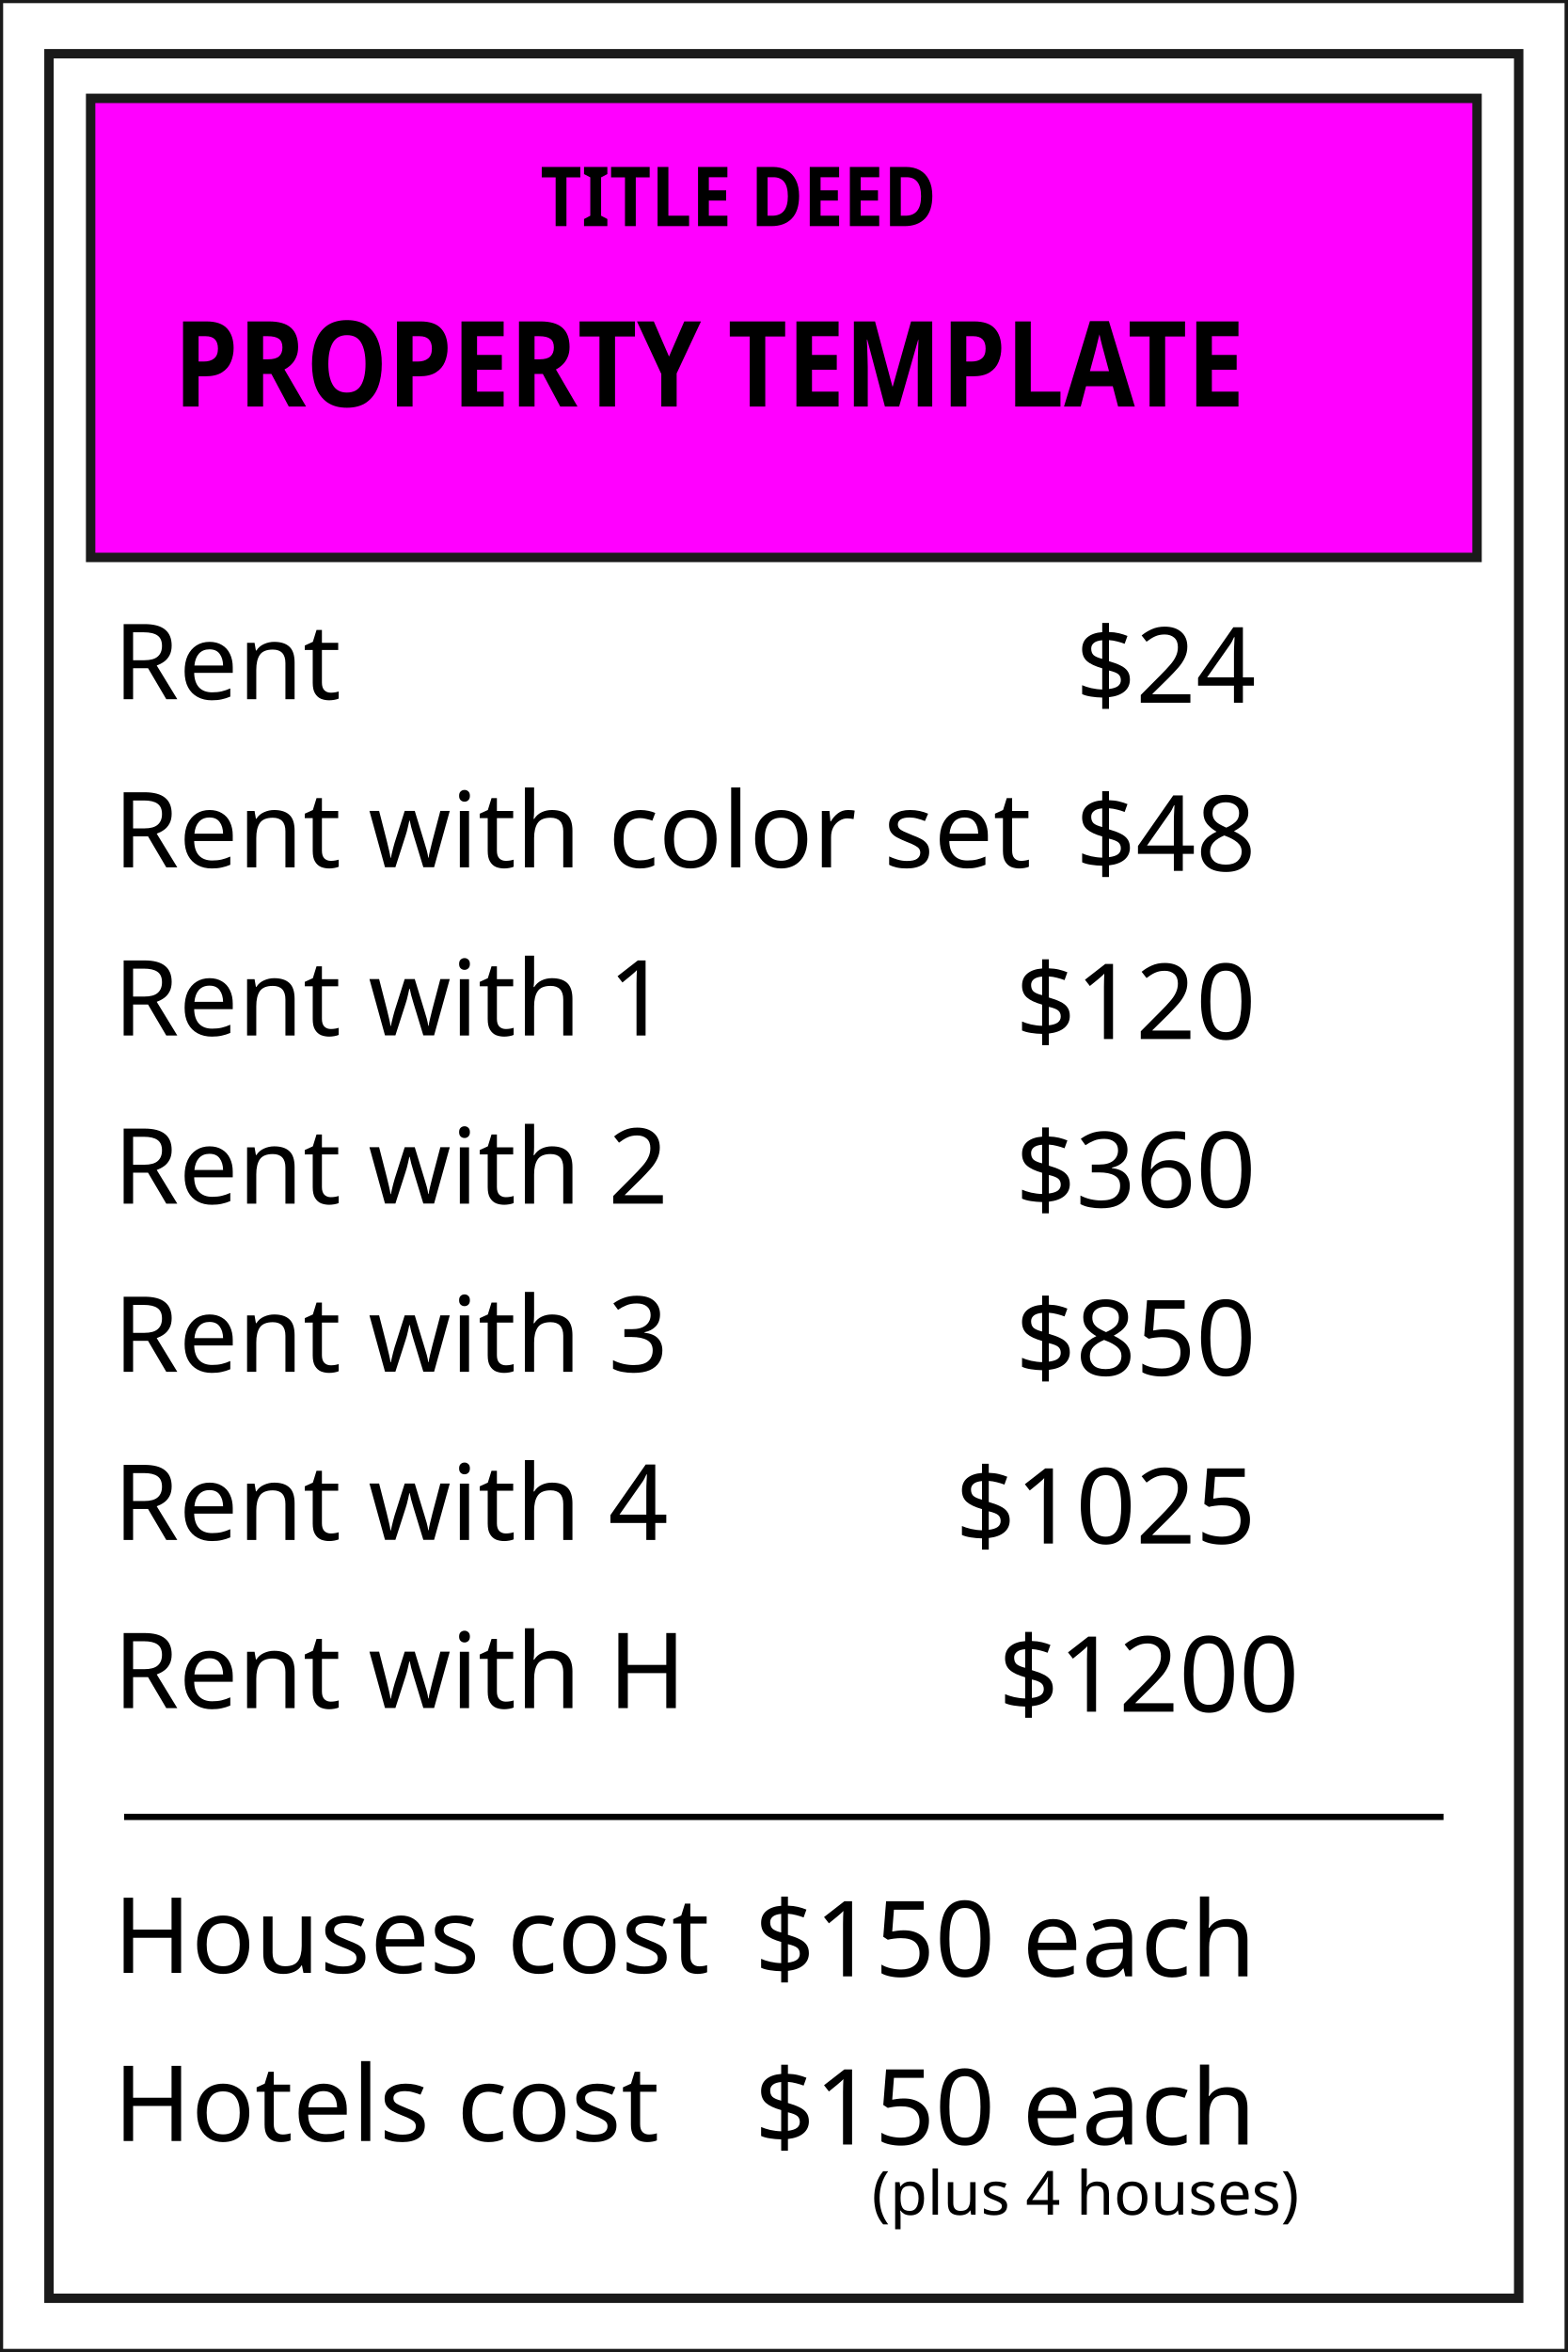
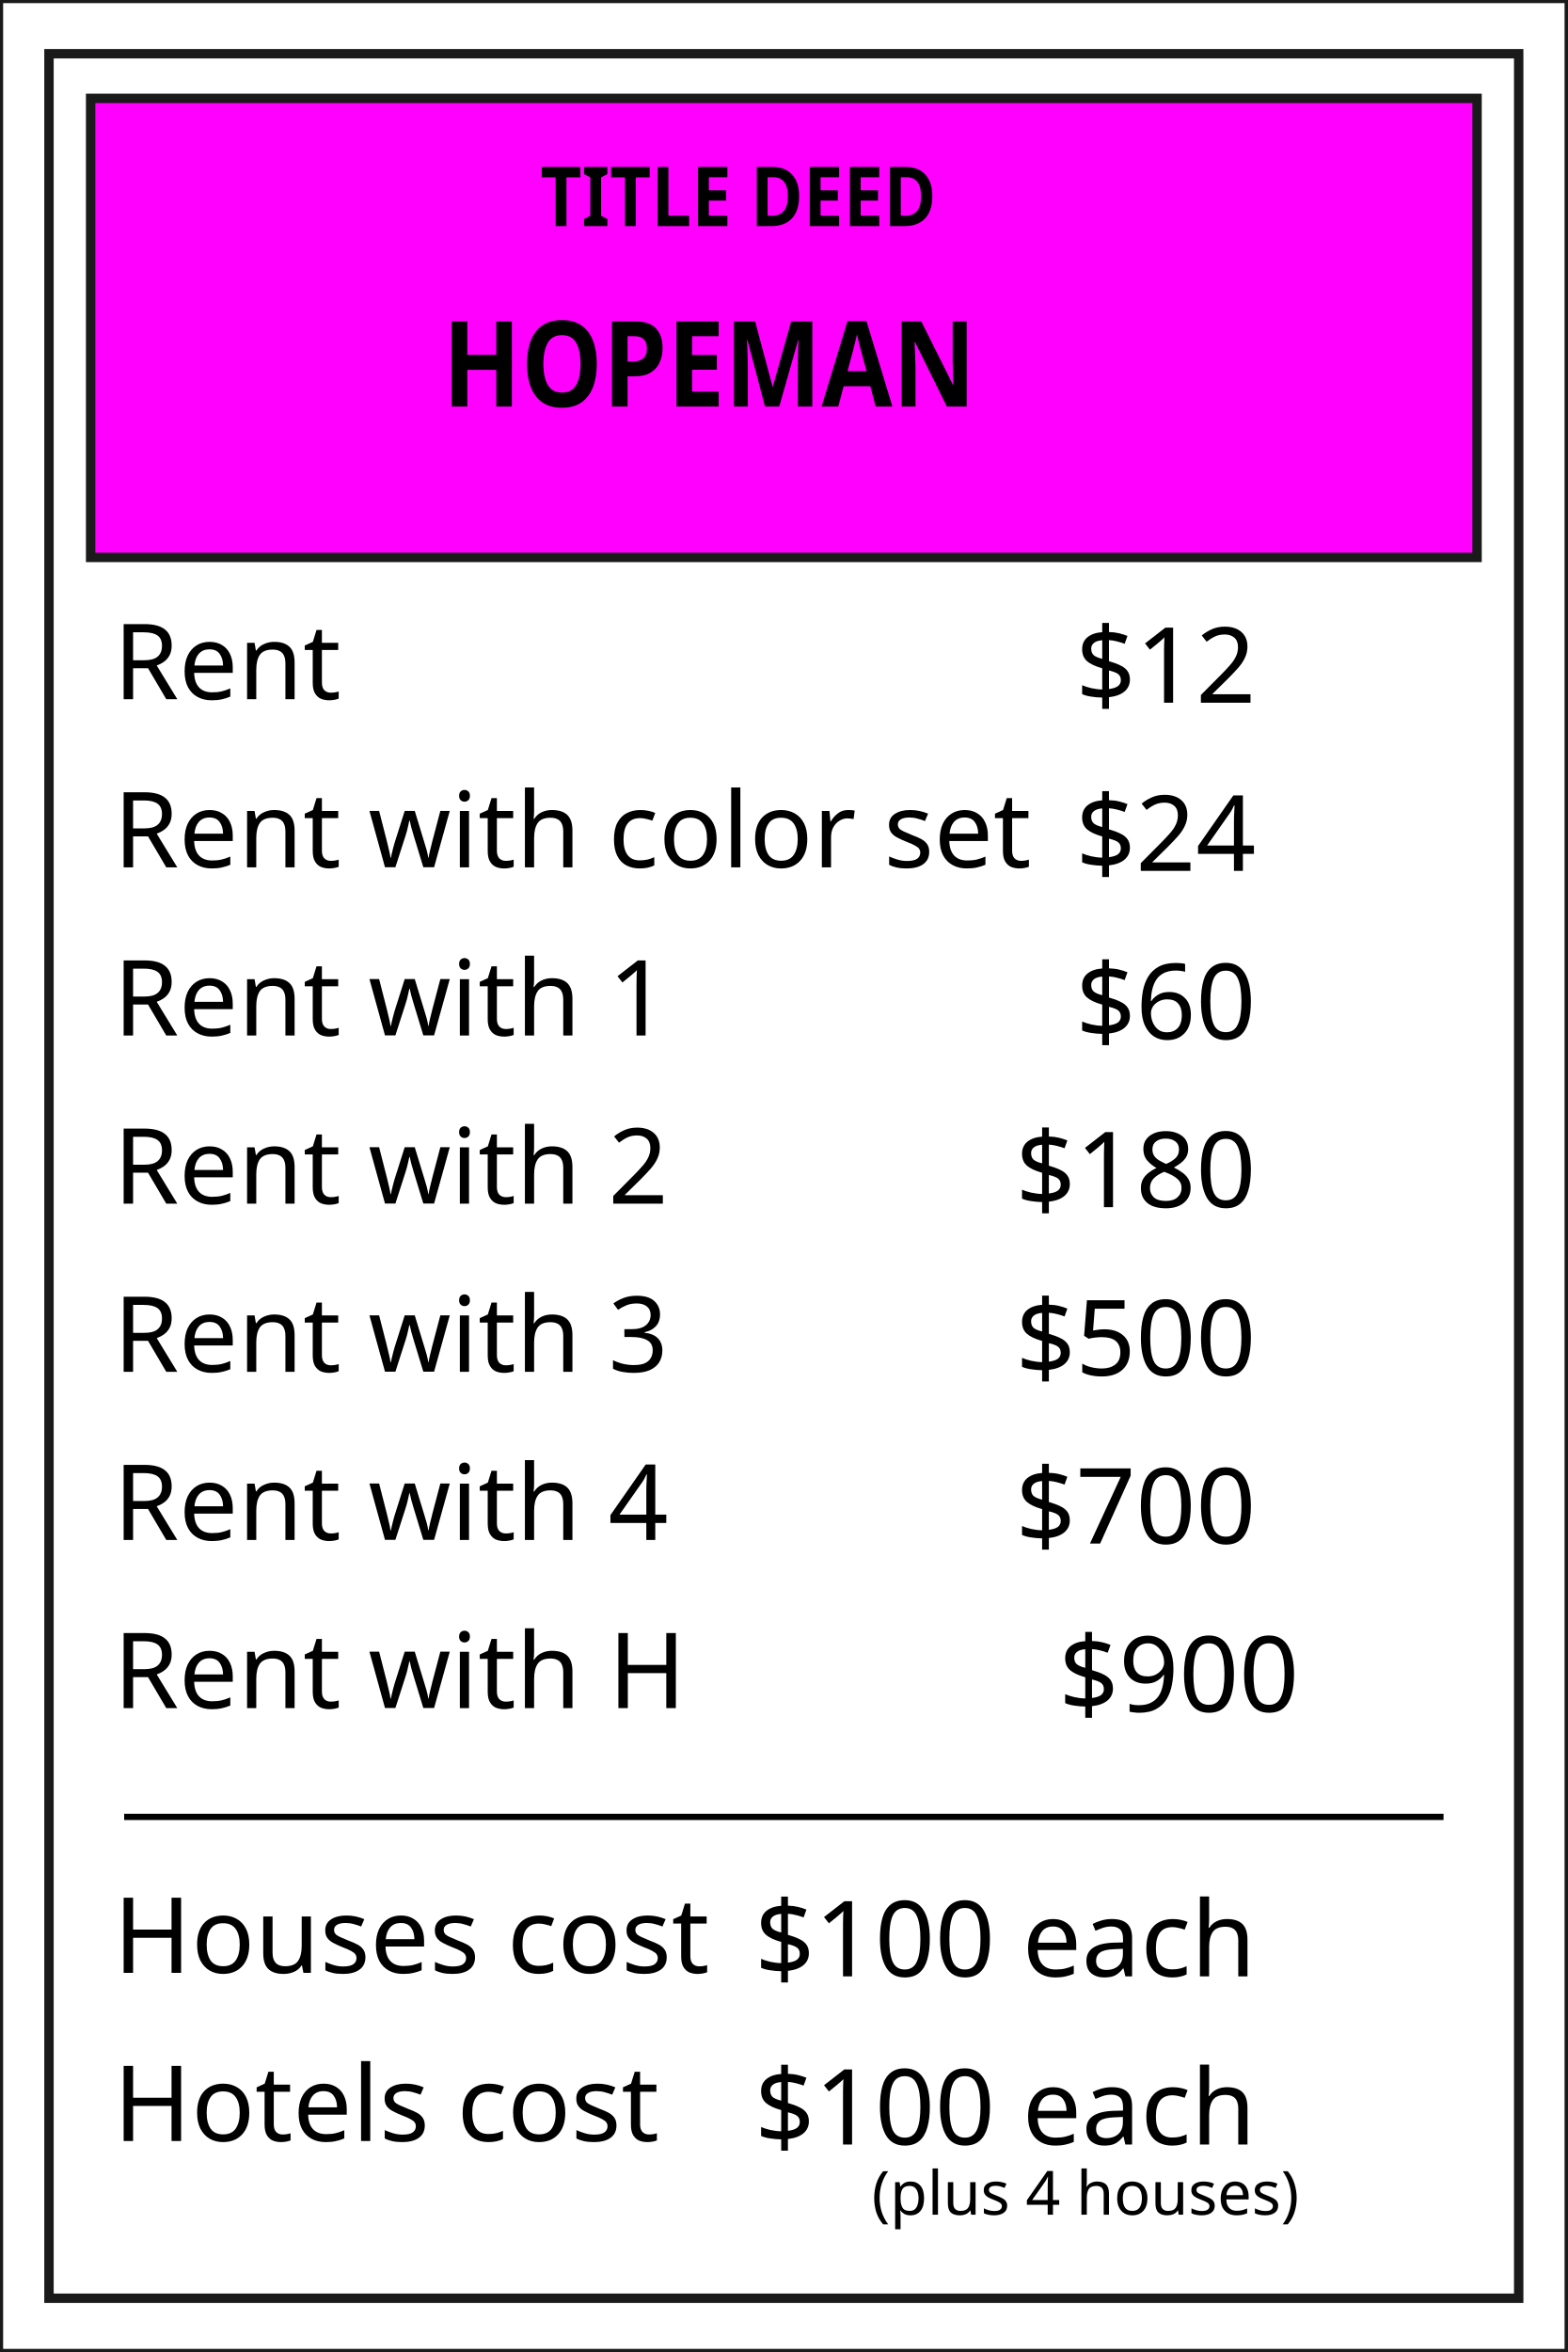
<svg xmlns="http://www.w3.org/2000/svg" width="200mm" height="300mm" viewBox="0 0 200 300" version="1.1" id="svg1">
  <defs id="defs1">
    <linearGradient id="swatch1">
      <stop style="stop-color:#ffff00;stop-opacity:1;" offset="0" id="stop1" />
    </linearGradient>
  </defs>
  <g id="layer1">
    <rect style="fill:#ffffff;stroke:#1a1a1a;stroke-width:0.8;paint-order:markers fill stroke" id="rect2" width="200" height="300" x="0" y="0" />
    <rect style="fill:none;stroke:#1a1a1a;stroke-width:1.2;stroke-dasharray:none;paint-order:stroke fill markers" id="rect1" width="187.501" height="286.291" x="6.249" y="6.854" />
    <rect style="fill:#ff00ff;stroke:#1a1a1a;stroke-width:1.2;stroke-dasharray:none;paint-order:markers fill stroke;fill-opacity:1" id="rect1-3" width="176.875" height="58.551" x="11.562" y="12.548" />
    <g id="g17" transform="translate(0.9512508,3.604096)">
      <text xml:space="preserve" style="font-style:normal;font-weight:normal;font-size:10.583px;line-height:1.6;font-family:sans-serif;fill:#000000;fill-opacity:1;stroke:none;stroke-width:0.265" x="13.529" y="85.576" id="text1">
        <tspan id="tspan38" x="13.529" y="85.576" style="font-style:normal;font-variant:normal;font-weight:normal;font-stretch:normal;font-size:13.406px;line-height:1.6;font-family:Sans;-inkscape-font-specification:'Sans, Normal';font-variant-ligatures:normal;font-variant-caps:normal;font-variant-numeric:normal;font-variant-east-asian:normal">Rent</tspan>
        <tspan id="tspan39" x="13.529" y="107.025" style="font-style:normal;font-variant:normal;font-weight:normal;font-stretch:normal;font-size:13.406px;line-height:1.6;font-family:Sans;-inkscape-font-specification:'Sans, Normal';font-variant-ligatures:normal;font-variant-caps:normal;font-variant-numeric:normal;font-variant-east-asian:normal">Rent with color set</tspan>
        <tspan id="tspan40" x="13.529" y="128.474" style="font-style:normal;font-variant:normal;font-weight:normal;font-stretch:normal;font-size:13.406px;line-height:1.6;font-family:Sans;-inkscape-font-specification:'Sans, Normal';font-variant-ligatures:normal;font-variant-caps:normal;font-variant-numeric:normal;font-variant-east-asian:normal">Rent with 1</tspan>
        <tspan id="tspan41" x="13.529" y="149.923" style="font-style:normal;font-variant:normal;font-weight:normal;font-stretch:normal;font-size:13.406px;line-height:1.6;font-family:Sans;-inkscape-font-specification:'Sans, Normal';font-variant-ligatures:normal;font-variant-caps:normal;font-variant-numeric:normal;font-variant-east-asian:normal">Rent with 2</tspan>
        <tspan id="tspan42" x="13.529" y="171.372" style="font-style:normal;font-variant:normal;font-weight:normal;font-stretch:normal;font-size:13.406px;line-height:1.6;font-family:Sans;-inkscape-font-specification:'Sans, Normal';font-variant-ligatures:normal;font-variant-caps:normal;font-variant-numeric:normal;font-variant-east-asian:normal">Rent with 3</tspan>
        <tspan id="tspan43" x="13.529" y="192.821" style="font-style:normal;font-variant:normal;font-weight:normal;font-stretch:normal;font-size:13.406px;line-height:1.6;font-family:Sans;-inkscape-font-specification:'Sans, Normal';font-variant-ligatures:normal;font-variant-caps:normal;font-variant-numeric:normal;font-variant-east-asian:normal">Rent with 4</tspan>
        <tspan id="tspan44" x="13.529" y="214.27" style="font-style:normal;font-variant:normal;font-weight:normal;font-stretch:normal;font-size:13.406px;line-height:1.6;font-family:Sans;-inkscape-font-specification:'Sans, Normal';font-variant-ligatures:normal;font-variant-caps:normal;font-variant-numeric:normal;font-variant-east-asian:normal">Rent with H</tspan>
      </text>
      <text xml:space="preserve" style="font-style:normal;font-weight:normal;font-size:10.583px;line-height:1.6;font-family:sans-serif;text-align:end;text-anchor:end;fill:#000000;fill-opacity:1;stroke:none;stroke-width:0.265" x="184.047" y="86.026" id="text11">
-         <tspan id="tspan11" style="font-style:normal;font-variant:normal;font-weight:normal;font-stretch:normal;font-size:13.406px;line-height:1.6;font-family:Sans;-inkscape-font-specification:'Sans, Normal';font-variant-ligatures:normal;font-variant-caps:normal;font-variant-numeric:normal;font-variant-east-asian:normal;text-align:end;text-anchor:end;stroke-width:0.265" x="184.047" y="86.026">$24</tspan>
-         <tspan style="font-style:normal;font-variant:normal;font-weight:normal;font-stretch:normal;font-size:13.406px;line-height:1.6;font-family:Sans;-inkscape-font-specification:'Sans, Normal';font-variant-ligatures:normal;font-variant-caps:normal;font-variant-numeric:normal;font-variant-east-asian:normal;text-align:end;text-anchor:end;stroke-width:0.265" x="184.047" y="107.475" id="tspan12">$48</tspan>
-         <tspan style="font-style:normal;font-variant:normal;font-weight:normal;font-stretch:normal;font-size:13.406px;line-height:1.6;font-family:Sans;-inkscape-font-specification:'Sans, Normal';font-variant-ligatures:normal;font-variant-caps:normal;font-variant-numeric:normal;font-variant-east-asian:normal;text-align:end;text-anchor:end;stroke-width:0.265" x="184.047" y="128.924" id="tspan13">$120</tspan>
-         <tspan style="font-style:normal;font-variant:normal;font-weight:normal;font-stretch:normal;font-size:13.406px;line-height:1.6;font-family:Sans;-inkscape-font-specification:'Sans, Normal';font-variant-ligatures:normal;font-variant-caps:normal;font-variant-numeric:normal;font-variant-east-asian:normal;text-align:end;text-anchor:end;stroke-width:0.265" x="184.047" y="150.373" id="tspan14">$360</tspan>
-         <tspan style="font-style:normal;font-variant:normal;font-weight:normal;font-stretch:normal;font-size:13.406px;line-height:1.6;font-family:Sans;-inkscape-font-specification:'Sans, Normal';font-variant-ligatures:normal;font-variant-caps:normal;font-variant-numeric:normal;font-variant-east-asian:normal;text-align:end;text-anchor:end;stroke-width:0.265" x="184.047" y="171.822" id="tspan15">$850</tspan>
-         <tspan style="font-style:normal;font-variant:normal;font-weight:normal;font-stretch:normal;font-size:13.406px;line-height:1.6;font-family:Sans;-inkscape-font-specification:'Sans, Normal';font-variant-ligatures:normal;font-variant-caps:normal;font-variant-numeric:normal;font-variant-east-asian:normal;text-align:end;text-anchor:end;stroke-width:0.265" x="184.047" y="193.271" id="tspan16">$1025</tspan>
-         <tspan style="font-style:normal;font-variant:normal;font-weight:normal;font-stretch:normal;font-size:13.406px;line-height:1.6;font-family:Sans;-inkscape-font-specification:'Sans, Normal';font-variant-ligatures:normal;font-variant-caps:normal;font-variant-numeric:normal;font-variant-east-asian:normal;text-align:end;text-anchor:end;stroke-width:0.265" x="184.047" y="214.72" id="tspan17">$1200</tspan>
+         <tspan id="tspan11" style="font-style:normal;font-variant:normal;font-weight:normal;font-stretch:normal;font-size:13.406px;line-height:1.6;font-family:Sans;-inkscape-font-specification:'Sans, Normal';font-variant-ligatures:normal;font-variant-caps:normal;font-variant-numeric:normal;font-variant-east-asian:normal;text-align:end;text-anchor:end;stroke-width:0.265" x="184.047" y="86.026">$12</tspan>
+         <tspan style="font-style:normal;font-variant:normal;font-weight:normal;font-stretch:normal;font-size:13.406px;line-height:1.6;font-family:Sans;-inkscape-font-specification:'Sans, Normal';font-variant-ligatures:normal;font-variant-caps:normal;font-variant-numeric:normal;font-variant-east-asian:normal;text-align:end;text-anchor:end;stroke-width:0.265" x="184.047" y="107.475" id="tspan12">$24</tspan>
+         <tspan style="font-style:normal;font-variant:normal;font-weight:normal;font-stretch:normal;font-size:13.406px;line-height:1.6;font-family:Sans;-inkscape-font-specification:'Sans, Normal';font-variant-ligatures:normal;font-variant-caps:normal;font-variant-numeric:normal;font-variant-east-asian:normal;text-align:end;text-anchor:end;stroke-width:0.265" x="184.047" y="128.924" id="tspan13">$60</tspan>
+         <tspan style="font-style:normal;font-variant:normal;font-weight:normal;font-stretch:normal;font-size:13.406px;line-height:1.6;font-family:Sans;-inkscape-font-specification:'Sans, Normal';font-variant-ligatures:normal;font-variant-caps:normal;font-variant-numeric:normal;font-variant-east-asian:normal;text-align:end;text-anchor:end;stroke-width:0.265" x="184.047" y="150.373" id="tspan14">$180</tspan>
+         <tspan style="font-style:normal;font-variant:normal;font-weight:normal;font-stretch:normal;font-size:13.406px;line-height:1.6;font-family:Sans;-inkscape-font-specification:'Sans, Normal';font-variant-ligatures:normal;font-variant-caps:normal;font-variant-numeric:normal;font-variant-east-asian:normal;text-align:end;text-anchor:end;stroke-width:0.265" x="184.047" y="171.822" id="tspan15">$500</tspan>
+         <tspan style="font-style:normal;font-variant:normal;font-weight:normal;font-stretch:normal;font-size:13.406px;line-height:1.6;font-family:Sans;-inkscape-font-specification:'Sans, Normal';font-variant-ligatures:normal;font-variant-caps:normal;font-variant-numeric:normal;font-variant-east-asian:normal;text-align:end;text-anchor:end;stroke-width:0.265" x="184.047" y="193.271" id="tspan16">$700</tspan>
+         <tspan style="font-style:normal;font-variant:normal;font-weight:normal;font-stretch:normal;font-size:13.406px;line-height:1.6;font-family:Sans;-inkscape-font-specification:'Sans, Normal';font-variant-ligatures:normal;font-variant-caps:normal;font-variant-numeric:normal;font-variant-east-asian:normal;text-align:end;text-anchor:end;stroke-width:0.265" x="184.047" y="214.72" id="tspan17">$900</tspan>
      </text>
    </g>
    <g id="g17-3" transform="translate(0.9512508,166.0587)">
      <text xml:space="preserve" style="font-style:normal;font-variant:normal;font-weight:normal;font-stretch:normal;font-size:13.406px;line-height:1.6;font-family:sans-serif;-inkscape-font-specification:'sans-serif, Normal';font-variant-ligatures:normal;font-variant-caps:normal;font-variant-numeric:normal;font-variant-east-asian:normal;fill:#000000;fill-opacity:1;stroke:none;stroke-width:0.265" x="13.529" y="85.576" id="text1-8">
        <tspan id="tspan1-1" style="font-style:normal;font-variant:normal;font-weight:normal;font-stretch:normal;font-size:13.406px;line-height:1.6;font-family:sans-serif;-inkscape-font-specification:'sans-serif, Normal';font-variant-ligatures:normal;font-variant-caps:normal;font-variant-numeric:normal;font-variant-east-asian:normal;stroke-width:0.265" x="13.529" y="85.576">Houses cost</tspan>
        <tspan style="font-style:normal;font-variant:normal;font-weight:normal;font-stretch:normal;font-size:13.406px;line-height:1.6;font-family:sans-serif;-inkscape-font-specification:'sans-serif, Normal';font-variant-ligatures:normal;font-variant-caps:normal;font-variant-numeric:normal;font-variant-east-asian:normal;stroke-width:0.265" x="13.529" y="107.025" id="tspan8-4">Hotels cost</tspan>
      </text>
      <text xml:space="preserve" style="font-style:normal;font-weight:normal;font-size:10.583px;line-height:0;font-family:sans-serif;text-align:end;text-anchor:end;fill:#000000;fill-opacity:1;stroke:none;stroke-width:0.265" x="184.047" y="86.026" id="text11-9">
-         <tspan style="font-style:normal;font-variant:normal;font-weight:normal;font-stretch:normal;font-size:13.406px;line-height:1.6;font-family:Sans;-inkscape-font-specification:'Sans, Normal';font-variant-ligatures:normal;font-variant-caps:normal;font-variant-numeric:normal;font-variant-east-asian:normal;text-align:end;text-anchor:end;stroke-width:0.265" id="tspan47" x="184.047" y="86.026">$150 each</tspan>
-         <tspan style="font-style:normal;font-variant:normal;font-weight:normal;font-stretch:normal;font-size:13.406px;line-height:1.6;font-family:Sans;-inkscape-font-specification:'Sans, Normal';font-variant-ligatures:normal;font-variant-caps:normal;font-variant-numeric:normal;font-variant-east-asian:normal;text-align:end;text-anchor:end;stroke-width:0.265" id="tspan48" x="184.047" y="107.475">$150 each</tspan>
+         <tspan style="font-style:normal;font-variant:normal;font-weight:normal;font-stretch:normal;font-size:13.406px;line-height:1.6;font-family:Sans;-inkscape-font-specification:'Sans, Normal';font-variant-ligatures:normal;font-variant-caps:normal;font-variant-numeric:normal;font-variant-east-asian:normal;text-align:end;text-anchor:end;stroke-width:0.265" id="tspan47" x="184.047" y="86.026">$100 each</tspan>
+         <tspan style="font-style:normal;font-variant:normal;font-weight:normal;font-stretch:normal;font-size:13.406px;line-height:1.6;font-family:Sans;-inkscape-font-specification:'Sans, Normal';font-variant-ligatures:normal;font-variant-caps:normal;font-variant-numeric:normal;font-variant-east-asian:normal;text-align:end;text-anchor:end;stroke-width:0.265" id="tspan48" x="184.047" y="107.475">$100 each</tspan>
        <tspan style="font-size:7.761px;line-height:1.25;text-align:end;letter-spacing:0px;text-anchor:end;stroke-width:0.265" x="184.047" y="121.428" id="tspan23" dy="-5">(plus 4 houses)</tspan>
      </text>
    </g>
    <path style="fill:none;stroke:#000000;stroke-width:0.8;stroke-linecap:butt;stroke-linejoin:miter;stroke-dasharray:none;stroke-opacity:1" d="M 15.84,231.747 H 184.16" id="path23" />
    <text xml:space="preserve" style="font-style:normal;font-variant:normal;font-weight:normal;font-stretch:normal;font-size:9.834px;font-family:sans-serif;-inkscape-font-specification:'sans-serif, ';font-variant-ligatures:normal;font-variant-caps:normal;font-variant-numeric:normal;font-variant-east-asian:normal;fill:#000000;fill-opacity:1;stroke:none;stroke-width:0.246" x="107.771" y="26.802" id="text49" transform="scale(0.9291767,1.076222)">
      <tspan id="tspan49" style="font-style:normal;font-variant:normal;font-weight:bold;font-stretch:normal;font-size:9.834px;font-family:Sans;-inkscape-font-specification:'Sans, Bold';font-variant-ligatures:normal;font-variant-caps:normal;font-variant-numeric:normal;font-variant-east-asian:normal;text-align:center;text-anchor:middle;stroke-width:0.246" x="107.771" y="26.802">TITLE DEED</tspan>
    </text>
    <text xml:space="preserve" style="font-style:normal;font-weight:normal;font-size:14.111px;font-family:sans-serif;fill:#000000;fill-opacity:1;stroke:none;stroke-width:0.246" x="106.648" y="48.133" id="text50" transform="scale(0.9282208,1.07733)">
-       <tspan id="tspan50" style="font-weight:bold;font-size:14.111px;text-align:center;text-anchor:middle;stroke-width:0.246" x="106.648" y="48.133">PROPERTY TEMPLATE</tspan>
+       <tspan id="tspan50" style="font-weight:bold;font-size:14.111px;text-align:center;text-anchor:middle;stroke-width:0.246" x="106.648" y="48.133">HOPEMAN</tspan>
    </text>
  </g>
</svg>
